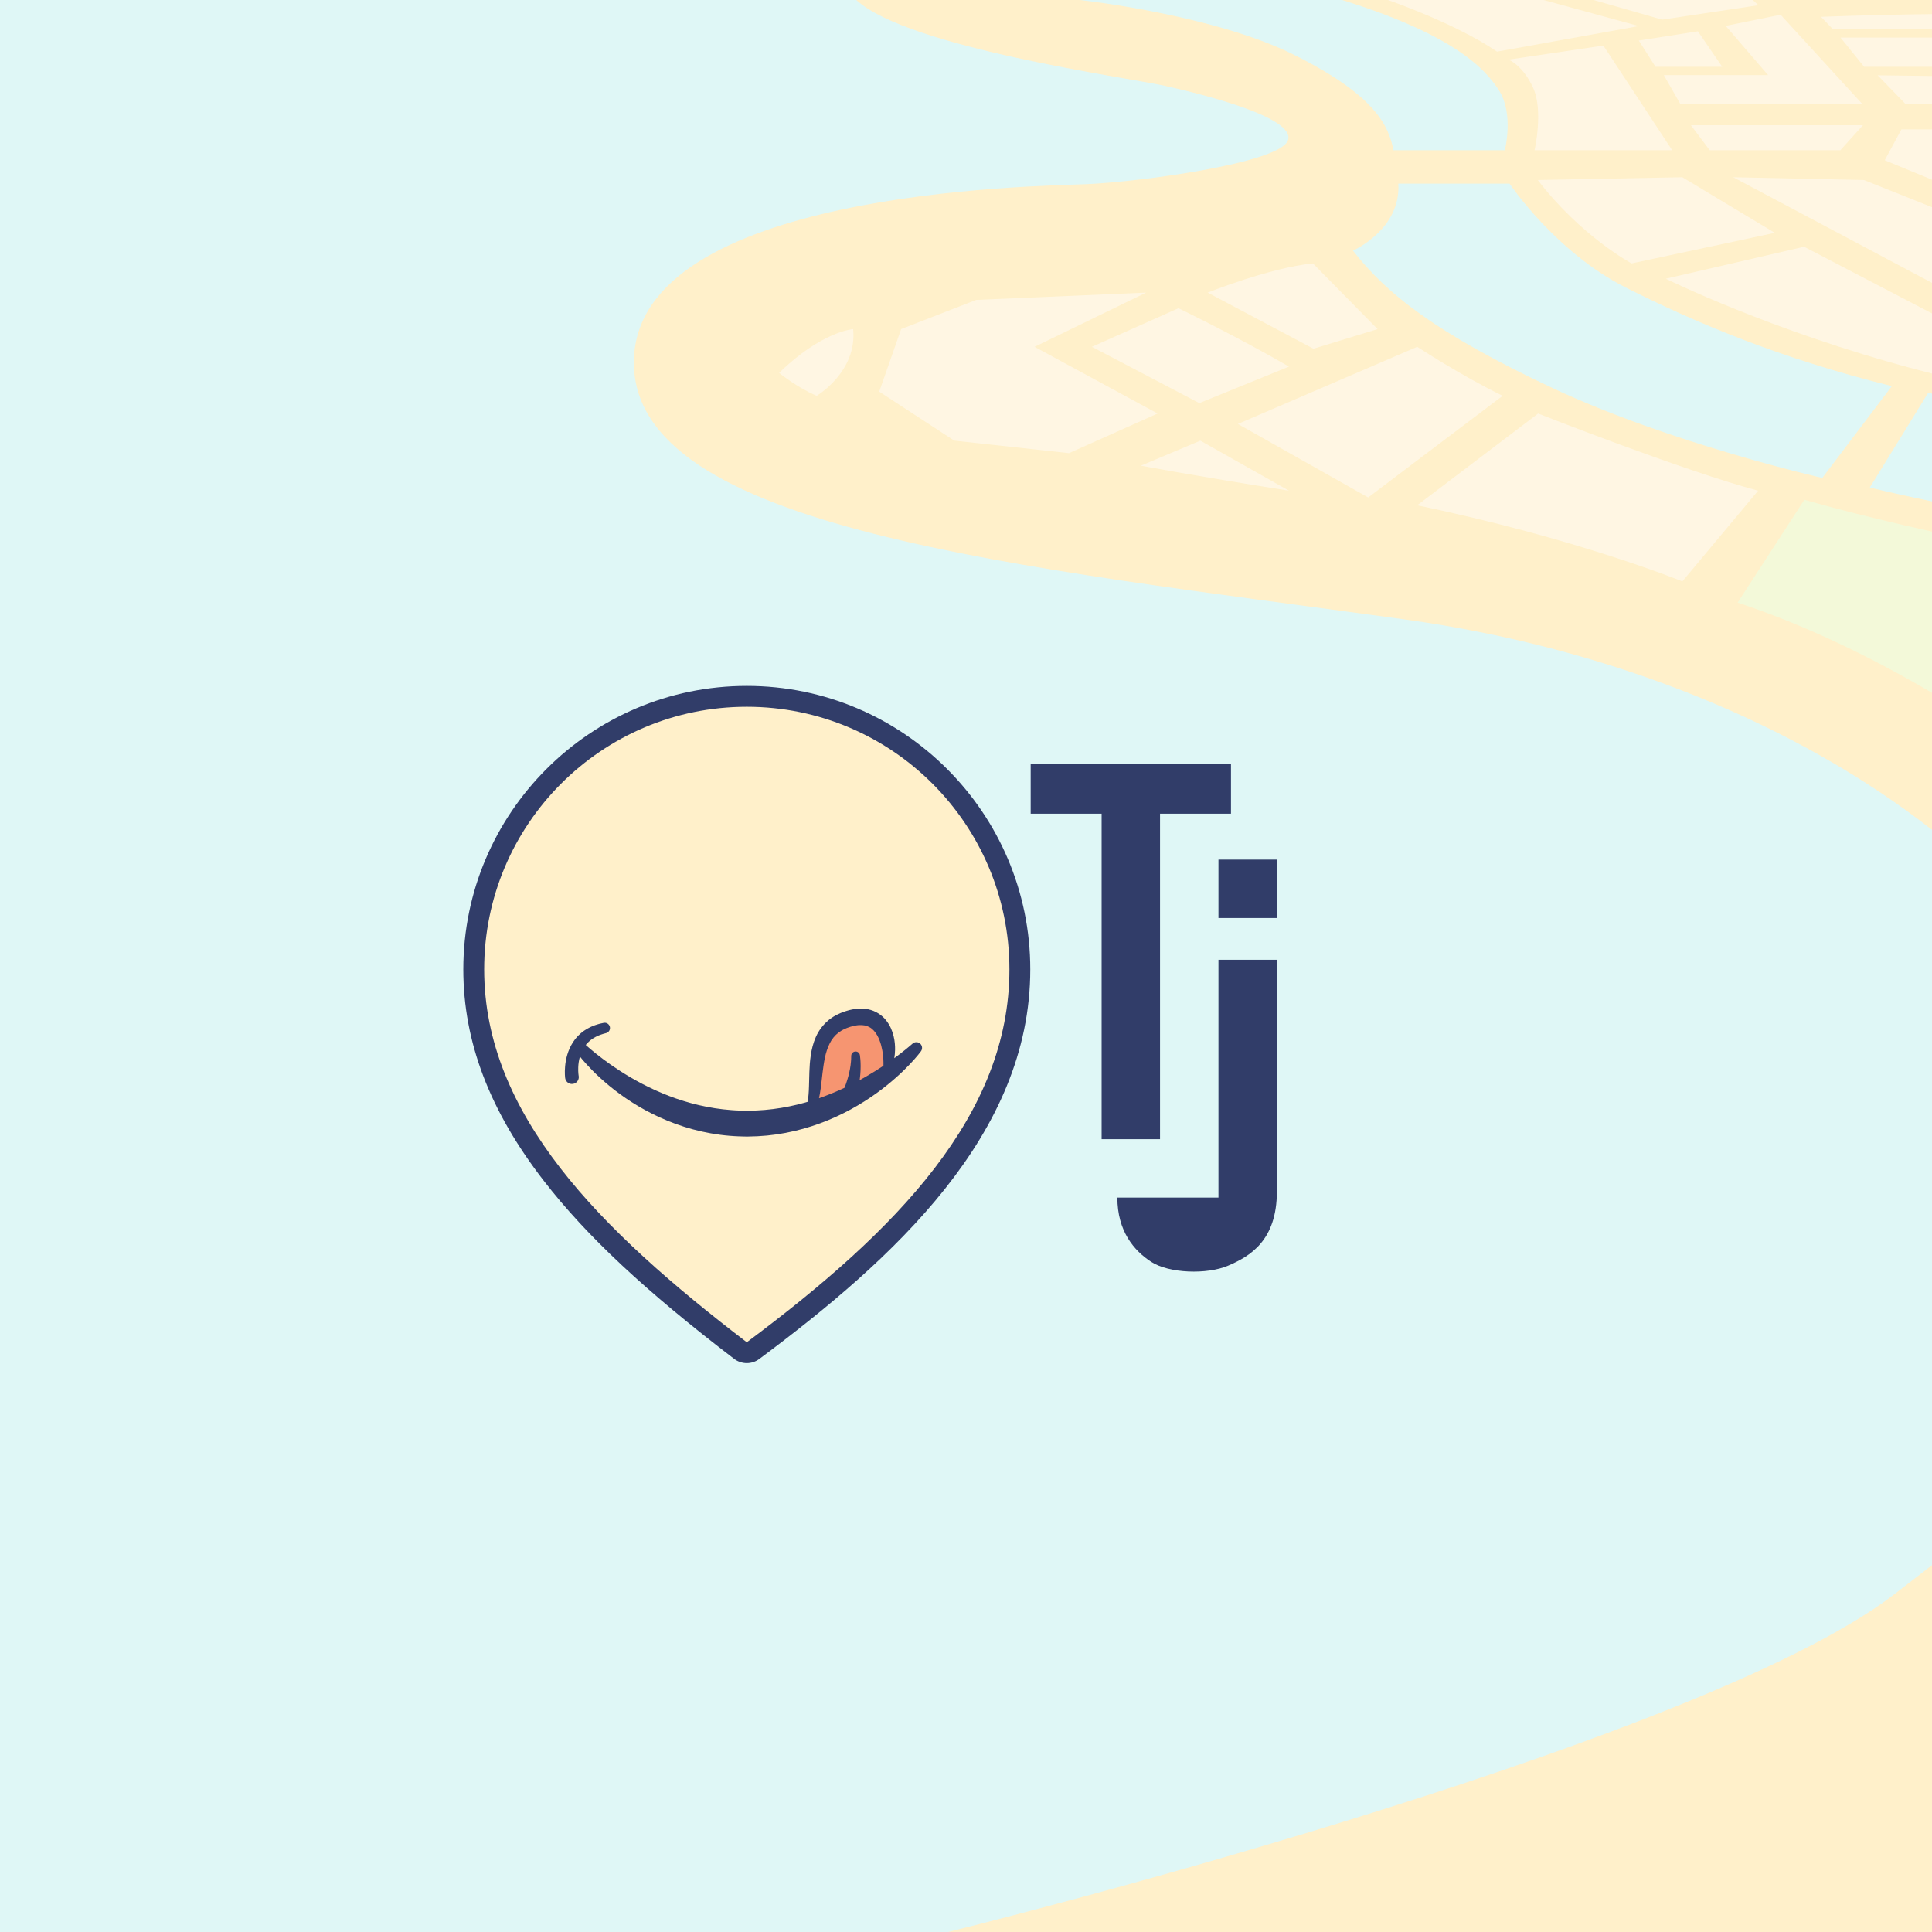
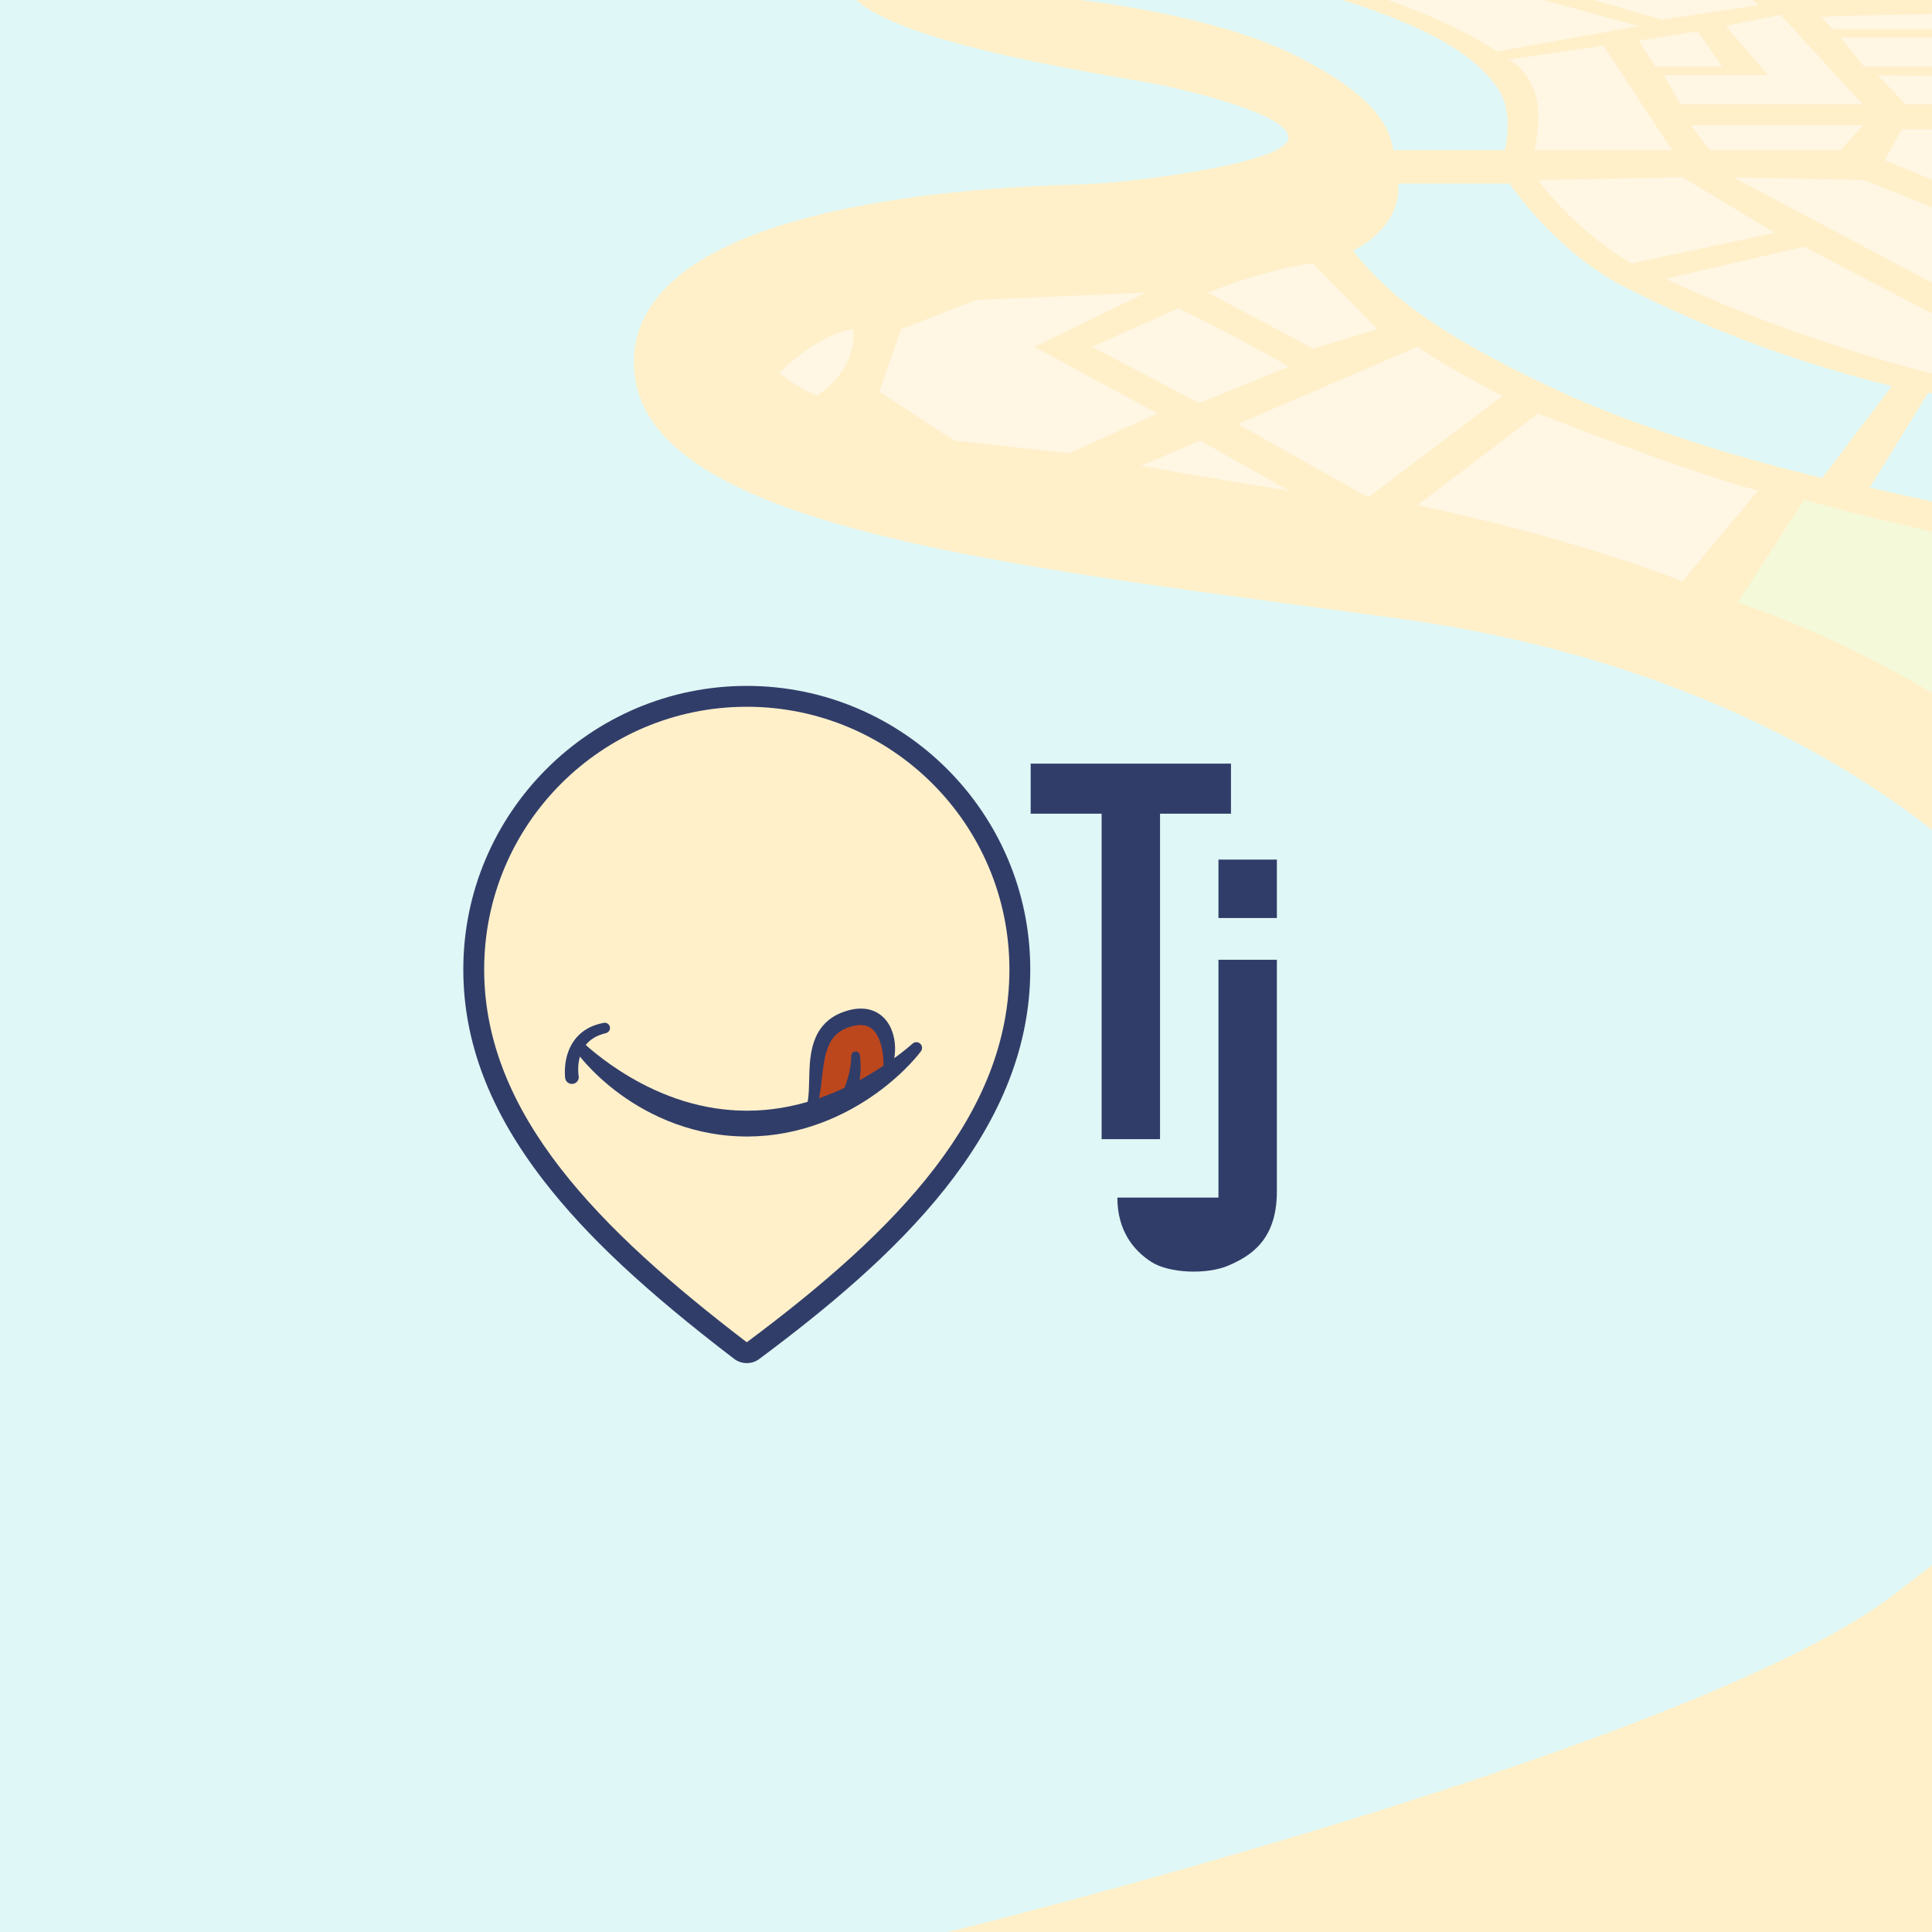
<svg xmlns="http://www.w3.org/2000/svg" version="1.1" id="Layer_1" x="0px" y="0px" width="463px" height="463px" viewBox="0 0 463 463" enable-background="new 0 0 463 463" xml:space="preserve">
  <rect fill-rule="evenodd" clip-rule="evenodd" fill="#DFF7F6" width="463" height="463" />
  <g id="Layer_2" display="none">
    <g display="inline">
      <g>
        <linearGradient id="SVGID_1_" gradientUnits="userSpaceOnUse" x1="-941.48" y1="452.701" x2="-903.394" y2="487.678" gradientTransform="matrix(1 0 0 1 1388 -328)">
          <stop offset="0" style="stop-color:#3978DB" />
          <stop offset="1" style="stop-color:#5C9CFF" />
        </linearGradient>
        <path fill="url(#SVGID_1_)" d="M489.812,139.87c0-13.223-10.721-23.942-23.942-23.942s-23.941,10.719-23.941,23.942     c0,19.625,23.941,37.308,23.941,37.308S489.812,159.496,489.812,139.87z" />
        <path fill="#226CE0" d="M487.276,140.578c0-11.822-9.584-21.405-21.406-21.405c-11.82,0-21.404,9.583-21.404,21.405     c0,17.546,21.404,33.354,21.404,33.354S487.276,158.124,487.276,140.578z" />
      </g>
      <radialGradient id="SVGID_2_" cx="-922.13" cy="1010.335" r="23.772" gradientTransform="matrix(1 0 0 0.4 1388 -213.8008)" gradientUnits="userSpaceOnUse">
        <stop offset="0" style="stop-color:#004F54;stop-opacity:0.2" />
        <stop offset="1" style="stop-color:#004C54;stop-opacity:0" />
      </radialGradient>
      <ellipse fill="url(#SVGID_2_)" cx="465.87" cy="190.333" rx="31.34" ry="12.163" />
      <path fill="#76FFE8" d="M477,134h-1c-0.732,0-1.41,0.378-2,0.723v-2.556c0-0.552-0.447-1.167-1-1.167h-15    c-0.553,0-1,0.614-1,1.167v21c0,0.552,0.447,0.833,1,0.833h15c0.553,0,1-0.281,1-0.833v-2.556c0.59,0.344,1.268,0.39,2,0.39h1    c2.205,0,4-1.628,4-3.833v-9C481,135.961,479.206,134,477,134z M472,151c0,0.552-0.447,1-1,1h-11c-0.553,0-1-0.448-1-1v-12    c0-0.552,0.447-1,1-1h11c0.553,0,1,0.448,1,1V151z M479,147c0,1.104-0.896,2-2,2h-1c-1.104,0-2-0.896-2-2v-9c0-1.104,0.896-2,2-2    h1c1.104,0,2,0.896,2,2V147z" />
    </g>
    <g display="inline">
      <g>
        <linearGradient id="SVGID_3_" gradientUnits="userSpaceOnUse" x1="-1128.07" y1="356.881" x2="-1103.179" y2="379.74" gradientTransform="matrix(1 0 0 1 1388 -328)">
          <stop offset="0" style="stop-color:#3978DB" />
          <stop offset="1" style="stop-color:#5C9CFF" />
        </linearGradient>
        <path fill="url(#SVGID_3_)" d="M288.223,38.795c0-8.642-7.006-15.647-15.646-15.647c-8.642,0-15.648,7.005-15.648,15.647     c0,12.827,15.648,24.383,15.648,24.383S288.223,51.622,288.223,38.795z" />
        <path fill="#226CE0" d="M286.564,39.258c0-7.726-6.266-13.989-13.989-13.989s-13.988,6.263-13.988,13.989     c0,11.467,13.988,21.799,13.988,21.799S286.564,50.725,286.564,39.258z" />
      </g>
      <radialGradient id="SVGID_4_" cx="-1115.13" cy="891.333" r="12.589" gradientTransform="matrix(1 0 0 0.4 1388 -285.2002)" gradientUnits="userSpaceOnUse">
        <stop offset="0" style="stop-color:#004F54;stop-opacity:0.2" />
        <stop offset="1" style="stop-color:#004C54;stop-opacity:0" />
      </radialGradient>
      <ellipse fill="url(#SVGID_4_)" cx="272.87" cy="71.333" rx="16.598" ry="6.441" />
      <g>
        <path fill="#76FFE8" d="M263.234,43.551c0.201-0.242,0.388-0.499,0.609-0.721c3.215-3.23,6.434-6.456,9.65-9.683     c0.049-0.051,0.08-0.119,0.131-0.198c0.559,0.883,0.916,1.771,1.086,2.732c0.326,1.833,0.043,3.572-0.877,5.188     c-0.902,1.583-2.225,2.697-3.932,3.343c-1.117,0.422-2.273,0.569-3.461,0.451c-1.15-0.115-2.217-0.487-3.209-1.077     C263.234,43.574,263.234,43.563,263.234,43.551z" />
        <path fill="#76FFE8" d="M269.965,50.245c-0.146-0.308-0.301-0.612-0.434-0.925c-0.459-1.074-0.66-2.196-0.629-3.365     c0.004-0.15,0.053-0.205,0.193-0.234c1.202-0.248,2.301-0.737,3.293-1.458c1.366-0.993,2.389-2.266,3.012-3.838     c0.209-0.526,0.338-1.084,0.496-1.629c0.024-0.09,0.041-0.145,0.153-0.15c1.572-0.068,3.029,0.309,4.373,1.125     c0.021,0.012,0.035,0.029,0.104,0.083c-0.07,0.046-0.14,0.078-0.188,0.127c-3.269,3.272-6.532,6.546-9.803,9.818     c-0.164,0.164-0.356,0.297-0.535,0.445C269.989,50.245,269.977,50.245,269.965,50.245z" />
        <path fill="#76FFE8" d="M281.663,37.864c-0.097,0.299-0.188,0.6-0.285,0.897c-0.012,0.038-0.037,0.072-0.065,0.121     c-1.595-1.028-3.334-1.52-5.248-1.459c0.047-1.907-0.435-3.65-1.478-5.243c0.279-0.178,0.57-0.273,0.877-0.327     c0.052-0.009,0.103-0.025,0.152-0.037c0.18,0,0.358,0,0.539,0c0.02,0.011,0.038,0.028,0.061,0.032     c0.972,0.176,1.636,0.723,1.988,1.646c0.021,0.056,0.09,0.109,0.147,0.132c0.724,0.277,1.224,0.776,1.502,1.5     c0.025,0.066,0.097,0.139,0.162,0.164c0.732,0.28,1.234,0.784,1.5,1.521c0.06,0.167,0.099,0.341,0.146,0.513     C281.663,37.504,281.663,37.684,281.663,37.864z" />
        <path fill="#76FFE8" d="M264.225,45.4c1.078,0.384,2.24,0.571,3.457,0.519c-0.029,1.235,0.162,2.414,0.601,3.577     C266.905,48.106,265.551,46.739,264.225,45.4z" />
      </g>
    </g>
    <g display="inline">
      <g>
        <g>
          <linearGradient id="SVGID_5_" gradientUnits="userSpaceOnUse" x1="-1077.622" y1="615.981" x2="-999.231" y2="687.973" gradientTransform="matrix(1 0 0 1 1388 -328)">
            <stop offset="0" style="stop-color:#3978DB" />
            <stop offset="1" style="stop-color:#5C9CFF" />
          </linearGradient>
          <path fill="url(#SVGID_5_)" d="M399.491,319.209c0-27.217-22.064-49.281-49.281-49.281c-27.219,0-49.281,22.064-49.281,49.281      c0,40.396,49.281,76.791,49.281,76.791S399.491,359.604,399.491,319.209z" />
          <path fill="#226CE0" d="M394.268,320.666c0-24.333-19.727-44.059-44.059-44.059s-44.059,19.726-44.059,44.059      c0,36.115,44.059,68.654,44.059,68.654S394.268,356.781,394.268,320.666z" />
        </g>
      </g>
      <radialGradient id="SVGID_6_" cx="-1038.13" cy="1236.33" r="40.733" gradientTransform="matrix(1 0 0 0.4 1388 -78.2002)" gradientUnits="userSpaceOnUse">
        <stop offset="0" style="stop-color:#004F54;stop-opacity:0.3" />
        <stop offset="1" style="stop-color:#004C54;stop-opacity:0" />
      </radialGradient>
      <ellipse fill="url(#SVGID_6_)" cx="349.87" cy="416.332" rx="53.703" ry="20.843" />
      <g>
        <path fill="#76FFE8" d="M371,304.971c0,1.358-1.762,5.029-3.123,5.029H334.2c-1.359,0-4.199-3.671-4.199-5.029v-0.824     c0-2.465,2.41-4.004,5.799-4.927c8.133-2.22,20.648-2.702,29.511,0c2.668,0.814,5.69,2.259,5.69,4.927L371,304.971L371,304.971z" />
        <path fill="#76FFE8" d="M330,333.062c0-1.363,2.84-5.062,4.199-5.062h33.678c1.361,0,3.123,3.698,3.123,5.062v0.817     c0,2.468-1.871,4.004-5.254,4.931c-8.137,2.221-20.924,2.701-29.783,0c-2.67-0.812-5.963-2.262-5.963-4.931V333.062z" />
        <rect x="330" y="321" fill="#76FFE8" width="41" height="5" />
        <g>
          <path fill="#76FFE8" d="M331.133,319.448c-0.354,0-0.709-0.138-0.977-0.407c-0.539-0.537-0.539-1.41,0-1.95      c2.557-2.556,5.738-5.737,10.268-2.567c3.375,2.359,6.646,2.562,10.014,0.613c4.246-2.467,7.082-3.084,11.693,0.053      c3.266,2.221,4.258,1.539,6.658-0.761c0.549-0.525,1.424-0.509,1.949,0.04c0.526,0.553,0.506,1.426-0.039,1.95      c-3.213,3.076-5.66,4.085-10.121,1.051c-3.279-2.232-4.834-2.223-8.76,0.052c-4.269,2.473-8.754,2.218-12.976-0.733      c-2.396-1.683-3.819-0.66-6.737,2.255C331.836,319.311,331.483,319.448,331.133,319.448z" />
        </g>
      </g>
    </g>
  </g>
  <path fill="#FFF0CA" d="M205.214,0c12.493,11.449,64.961,18.571,73.955,20.57c8.995,1.998,31.481,7.578,29.483,13.075  c-1.999,5.497-35.979,9.996-48.472,10.495c-12.492,0.5-107.604,1.668-108.271,42.311c-0.666,40.643,92.613,49.312,184.557,61.971  C386.979,155.376,431.252,174,463,198.871V0H205.214z" />
  <path fill="#DFF7F6" d="M389.573,68.888C372.751,60.393,361.757,44,361.757,44h-26.65c0.666,11-10.869,16.06-10.869,16.06  c7.955,10.244,19.779,19.782,48.014,33.024c28.234,13.243,64.461,21.453,64.461,21.453l16.658-22.001  C426.552,85.872,406.396,77.383,389.573,68.888z" />
  <path fill="#DFF7F6" d="M462.105,94.107l-14.014,22.736c3.408,0.825,8.553,1.983,14.908,3.318v-25.81  C462.418,94.196,462.105,94.107,462.105,94.107z" />
  <path fill="#DFF7F6" d="M333.94,36h26.693c0,0,2.186-8.568-1.312-14.189C355.823,16.188,347.89,8.178,321.655,0h-62.837  c0,0,31.865,3.445,51.245,13.106C329.444,22.769,332.774,30,333.94,36z" />
  <path fill="#FFF0CA" d="M454.066,381.992C406.094,418.971,227.201,463,227.201,463H463v-87.916  C460.127,377.319,457.15,379.616,454.066,381.992z" />
  <path fill="#F3F9D9" d="M432.414,119.76l-15.992,24.651c16.574,5.493,32.422,13.301,46.578,21.622v-38.636  C443.535,123.064,432.414,119.76,432.414,119.76z" />
  <path fill="#FFF6E3" d="M339.628,121.092c38.477,7.995,63.543,18.239,63.543,18.239l18.158-21.737  c-17.924-4.777-52.717-18.489-52.717-18.489L339.628,121.092z" />
  <path fill="#FFF6E3" d="M339.628,83.115l-42.974,18.488l31.231,17.615l32.23-24.361C350.235,90.067,339.628,83.115,339.628,83.115z" />
  <path fill="#FFF6E3" d="M273.417,111.597c0,0,11.743,2.249,35.479,5.997l-21.236-11.993L273.417,111.597z" />
  <polygon fill="#FFF6E3" points="247.933,83.115 274.666,70.122 233.941,71.871 215.952,78.866 210.705,93.857 228.693,105.601   256.178,108.599 277.416,99.104 " />
  <path fill="#FFF6E3" d="M186.718,89.36c0,0,4.249,3.498,8.995,5.497c0,0,9.744-5.746,8.745-15.991  C204.458,78.866,196.963,79.366,186.718,89.36z" />
  <path fill="#FFF6E3" d="M287.408,96.606l21.487-8.745c-11.991-6.996-26.483-13.993-26.483-13.993l-20.738,9.246L287.408,96.606z" />
  <path fill="#FFF6E3" d="M330.134,78.866l-15.492-15.74c-10.243,1-25.233,6.996-25.233,6.996l25.36,13.451L330.134,78.866z" />
  <path fill="#FFF6E3" d="M432.352,59.128l-33.146,7.662c0,0,25.152,12.492,59.965,21.737c1.279,0.34,2.557,0.668,3.83,0.99V75.112  L432.352,59.128z" />
  <path fill="#FFF6E3" d="M391.013,63.126l34.314-7.329l-22.156-13.325l-34.645,0.666C378.853,56.63,391.013,63.126,391.013,63.126z" />
  <path fill="#FFF6E3" d="M400.733,36l-16.49-25.081l-22.736,3.367c0,0,3.414,1.279,5.914,6.776C369.919,26.559,367.753,36,367.753,36  H400.733z" />
  <path fill="#FFF6E3" d="M392.739,6.245L369.919,0h-37.311c0,0,16.156,5.538,26.15,12.368L392.739,6.245z" />
  <polygon fill="#FFF6E3" points="406.896,7.494 392.739,9.713 396.737,16 412.728,16 " />
  <polygon fill="#FFF6E3" points="413.56,6.198 423.722,18 398.735,18 402.733,25 446.374,25 426.72,3.529 " />
  <polygon fill="#FFF6E3" points="421.388,1.248 420.056,0 381.911,0 398.319,4.704 " />
  <polygon fill="#FFF6E3" points="446.456,30 405.231,30 409.729,36 441.042,36 " />
  <polygon fill="#FFF6E3" points="446.678,43.138 415.363,42.472 463,67.791 463,49.647 " />
  <polygon fill="#FFF6E3" points="455.672,31 451.674,38.402 463,43.064 463,31 " />
  <path fill="#FFF6E3" d="M436.41,4.034L439.242,7H463V3.376C447.604,3.559,436.41,4.034,436.41,4.034z" />
  <polygon fill="#FFF6E3" points="449.986,18.042 456.73,25 463,25 463,18.206 " />
  <polygon fill="#FFF6E3" points="441.074,9 446.736,16 463,16 463,9 " />
  <g>
    <g>
      <path fill="#FFF0CA" d="M178.966,324.17c-0.535,0-1.07-0.171-1.518-0.514c-33.198-25.372-63.918-53.999-63.918-91.345    c0-36.082,29.354-65.436,65.436-65.436c36.082,0,65.437,29.354,65.437,65.436c0,38.539-32.324,67.812-63.944,91.363    C180.017,324.005,179.491,324.17,178.966,324.17z" />
      <path fill="#313D69" d="M178.966,169.375c34.759,0,62.937,28.177,62.937,62.936s-26.779,62.426-62.937,89.358    c-35.239-26.933-62.936-54.6-62.936-89.358S144.208,169.375,178.966,169.375 M178.966,164.375    c-37.46,0-67.936,30.476-67.936,67.936c0,17.33,6.313,33.906,19.3,50.676c10.244,13.227,24.307,26.382,45.6,42.655    c0.896,0.685,1.966,1.027,3.036,1.027c1.05,0,2.1-0.33,2.987-0.99c32.117-23.923,64.95-53.724,64.95-93.368    C246.903,194.852,216.427,164.375,178.966,164.375L178.966,164.375z" />
    </g>
  </g>
  <g>
    <g>
      <g>
        <g>
          <path fill="#313D69" d="M220.689,251.95c0,0-0.06,0.079-0.179,0.235c-0.111,0.145-0.275,0.358-0.497,0.627      c-0.447,0.531-1.093,1.312-1.986,2.237c-0.885,0.927-1.986,2.034-3.332,3.213c-1.339,1.185-2.901,2.474-4.701,3.762      c-3.587,2.576-8.116,5.204-13.385,7.146c-2.629,0.974-5.437,1.771-8.35,2.321c-0.731,0.123-1.465,0.244-2.201,0.368      c-0.742,0.089-1.486,0.179-2.231,0.269c-0.772,0.057-1.543,0.11-2.317,0.168c-0.741,0.035-1.429,0.041-2.146,0.065l-0.266,0.007      l-0.138,0.003l-0.07-0.003l-0.142-0.004l-0.566-0.014l-1.131-0.03c-0.754-0.011-1.504-0.096-2.254-0.139      c-1.499-0.122-2.984-0.322-4.444-0.581c-2.924-0.511-5.745-1.293-8.387-2.248c-2.644-0.956-5.107-2.1-7.351-3.322      c-2.245-1.228-4.27-2.541-6.061-3.846c-1.793-1.306-3.344-2.613-4.668-3.822c-1.332-1.2-2.415-2.326-3.285-3.276      c-0.681-0.734-1.214-1.379-1.623-1.885c-0.256,0.894-0.377,1.787-0.403,2.534c-0.03,0.649,0.003,1.192,0.034,1.561      c0.018,0.183,0.034,0.324,0.047,0.412c0.012,0.079,0.02,0.122,0.02,0.122l0.006,0.041c0.142,0.896-0.467,1.735-1.361,1.876      c-0.894,0.143-1.735-0.469-1.877-1.359c-0.003-0.028-0.008-0.058-0.01-0.084c0,0-0.009-0.079-0.024-0.228      c-0.014-0.141-0.027-0.333-0.038-0.578c-0.017-0.486-0.024-1.168,0.053-1.983c0.075-0.812,0.226-1.765,0.525-2.761      c0.146-0.499,0.334-1.007,0.56-1.513c0.227-0.504,0.498-1.004,0.807-1.479c0.152-0.239,0.326-0.468,0.492-0.696      c0.185-0.217,0.354-0.445,0.551-0.646c0.195-0.202,0.383-0.409,0.593-0.587c0.202-0.188,0.406-0.365,0.621-0.522      c0.105-0.08,0.21-0.162,0.313-0.241c0.109-0.071,0.216-0.142,0.322-0.213c0.211-0.144,0.422-0.274,0.635-0.385      c0.417-0.245,0.833-0.42,1.211-0.589c0.386-0.139,0.735-0.289,1.056-0.37c0.317-0.091,0.593-0.184,0.823-0.226      c0.458-0.101,0.72-0.158,0.72-0.158c0.681-0.148,1.352,0.282,1.5,0.961c0.144,0.657-0.254,1.31-0.897,1.484l-0.088,0.024      c0,0-0.213,0.058-0.587,0.158c-0.19,0.043-0.404,0.131-0.656,0.216c-0.257,0.076-0.519,0.211-0.818,0.331      c-0.282,0.147-0.598,0.293-0.896,0.492c-0.157,0.09-0.308,0.195-0.456,0.309c-0.075,0.055-0.152,0.108-0.229,0.166      c-0.072,0.062-0.145,0.125-0.218,0.188c-0.151,0.121-0.292,0.256-0.428,0.396c-0.146,0.134-0.271,0.292-0.403,0.442      c-0.037,0.037-0.068,0.083-0.101,0.125c0.112,0.101,0.248,0.223,0.424,0.379c0.477,0.429,1.208,1.034,2.146,1.794      c0.941,0.754,2.117,1.633,3.484,2.604c1.374,0.96,2.962,1.986,4.732,3.022c3.538,2.07,7.846,4.144,12.661,5.627      c2.405,0.748,4.935,1.337,7.528,1.741c1.296,0.204,2.614,0.342,3.935,0.446c0.663,0.034,1.325,0.108,1.991,0.109l0.998,0.019      l0.5,0.011l0.124,0.003l0.052,0.001h0.006l0.266-0.006c0.703-0.02,1.438-0.021,2.112-0.049c0.643-0.044,1.285-0.086,1.925-0.128      c0.661-0.071,1.32-0.14,1.978-0.208c0.655-0.096,1.308-0.189,1.958-0.283c0.646-0.12,1.292-0.24,1.933-0.358      c0.639-0.141,1.272-0.281,1.904-0.421c0.627-0.163,1.249-0.325,1.867-0.487c0.217-0.064,0.429-0.128,0.645-0.19      c0.18-0.97,0.287-2.226,0.326-3.714c0.029-1.067,0.06-2.224,0.093-3.446c0.042-1.249,0.122-2.592,0.338-4.01      c0.211-1.411,0.561-2.924,1.234-4.414c0.657-1.488,1.729-2.927,3.073-4.027c0.342-0.263,0.691-0.522,1.054-0.753l0.553-0.322      c0.184-0.11,0.372-0.205,0.565-0.288l0.572-0.261l0.143-0.064l0.186-0.072l0.249-0.092l0.497-0.184      c0.176-0.062,0.402-0.126,0.601-0.187c0.413-0.133,0.814-0.22,1.215-0.301c0.399-0.087,0.824-0.128,1.238-0.177      c0.845-0.063,1.719-0.028,2.585,0.142c0.866,0.184,1.71,0.527,2.446,0.991c0.734,0.469,1.368,1.045,1.85,1.669      c0.987,1.245,1.495,2.573,1.787,3.771c0.297,1.202,0.366,2.304,0.351,3.266c-0.012,0.76-0.092,1.431-0.189,2.013      c0.52-0.378,0.997-0.736,1.425-1.067c0.952-0.744,1.697-1.336,2.182-1.757c0.473-0.406,0.726-0.622,0.726-0.622l0.065-0.057      c0.574-0.494,1.438-0.429,1.929,0.145C221.067,250.729,221.073,251.449,220.689,251.95z" />
        </g>
      </g>
      <g>
-         <path fill="#F69571" d="M211.69,253.82c-0.026-0.571-0.102-1.262-0.238-2.032c-0.141-0.768-0.339-1.621-0.67-2.464     c-0.32-0.845-0.771-1.68-1.358-2.322c-0.293-0.324-0.614-0.596-0.976-0.799c-0.358-0.207-0.747-0.368-1.191-0.459     c-0.446-0.087-0.937-0.116-1.465-0.082c-0.268,0.035-0.536,0.051-0.816,0.113c-0.28,0.057-0.563,0.111-0.82,0.19     c-0.136,0.04-0.252,0.062-0.41,0.113l-0.5,0.175l-0.25,0.087l-0.057,0.021l-0.006,0.003l-0.099,0.043l-0.399,0.174     c-0.277,0.101-0.502,0.269-0.763,0.392c-0.244,0.145-0.472,0.305-0.704,0.464c-0.88,0.68-1.61,1.547-2.126,2.607     c-0.522,1.052-0.912,2.228-1.16,3.444c-0.251,1.215-0.417,2.447-0.566,3.643c-0.146,1.192-0.248,2.353-0.399,3.438     c-0.127,0.931-0.266,1.808-0.443,2.614c2.155-0.748,4.195-1.596,6.105-2.494c0.121-0.309,0.246-0.642,0.374-0.995     c0.187-0.551,0.38-1.143,0.538-1.743c0.082-0.299,0.16-0.6,0.223-0.896c0.071-0.298,0.131-0.592,0.179-0.876     c0.057-0.287,0.1-0.563,0.133-0.827c0.035-0.262,0.073-0.513,0.086-0.742c0.02-0.229,0.039-0.441,0.055-0.628     c0.005-0.187,0.01-0.35,0.013-0.483c0.009-0.27,0.013-0.424,0.013-0.424l0.002-0.074c0.017-0.576,0.5-1.03,1.078-1.011     c0.528,0.013,0.952,0.419,1.007,0.93c0,0,0.02,0.172,0.054,0.478c0.016,0.152,0.037,0.338,0.059,0.551     c0.012,0.213,0.025,0.453,0.039,0.715c0.019,0.262,0.018,0.545,0.018,0.846c0.005,0.3,0,0.616-0.019,0.941     c-0.01,0.328-0.031,0.665-0.063,1.006c-0.024,0.342-0.064,0.687-0.109,1.031c-0.015,0.124-0.036,0.246-0.053,0.369     c0.488-0.266,0.965-0.532,1.426-0.797c1.576-0.909,3.004-1.801,4.276-2.65c0.003-0.071,0.006-0.154,0.01-0.258     C211.714,254.839,211.733,254.394,211.69,253.82z" />
+         <path fill="#bd471d" d="M211.69,253.82c-0.026-0.571-0.102-1.262-0.238-2.032c-0.141-0.768-0.339-1.621-0.67-2.464     c-0.32-0.845-0.771-1.68-1.358-2.322c-0.293-0.324-0.614-0.596-0.976-0.799c-0.358-0.207-0.747-0.368-1.191-0.459     c-0.446-0.087-0.937-0.116-1.465-0.082c-0.268,0.035-0.536,0.051-0.816,0.113c-0.28,0.057-0.563,0.111-0.82,0.19     c-0.136,0.04-0.252,0.062-0.41,0.113l-0.5,0.175l-0.25,0.087l-0.057,0.021l-0.006,0.003l-0.099,0.043l-0.399,0.174     c-0.277,0.101-0.502,0.269-0.763,0.392c-0.244,0.145-0.472,0.305-0.704,0.464c-0.88,0.68-1.61,1.547-2.126,2.607     c-0.522,1.052-0.912,2.228-1.16,3.444c-0.251,1.215-0.417,2.447-0.566,3.643c-0.146,1.192-0.248,2.353-0.399,3.438     c-0.127,0.931-0.266,1.808-0.443,2.614c2.155-0.748,4.195-1.596,6.105-2.494c0.121-0.309,0.246-0.642,0.374-0.995     c0.187-0.551,0.38-1.143,0.538-1.743c0.082-0.299,0.16-0.6,0.223-0.896c0.071-0.298,0.131-0.592,0.179-0.876     c0.057-0.287,0.1-0.563,0.133-0.827c0.035-0.262,0.073-0.513,0.086-0.742c0.02-0.229,0.039-0.441,0.055-0.628     c0.005-0.187,0.01-0.35,0.013-0.483c0.009-0.27,0.013-0.424,0.013-0.424l0.002-0.074c0.017-0.576,0.5-1.03,1.078-1.011     c0.528,0.013,0.952,0.419,1.007,0.93c0,0,0.02,0.172,0.054,0.478c0.016,0.152,0.037,0.338,0.059,0.551     c0.012,0.213,0.025,0.453,0.039,0.715c0.019,0.262,0.018,0.545,0.018,0.846c0.005,0.3,0,0.616-0.019,0.941     c-0.01,0.328-0.031,0.665-0.063,1.006c-0.024,0.342-0.064,0.687-0.109,1.031c-0.015,0.124-0.036,0.246-0.053,0.369     c0.488-0.266,0.965-0.532,1.426-0.797c1.576-0.909,3.004-1.801,4.276-2.65c0.003-0.071,0.006-0.154,0.01-0.258     C211.714,254.839,211.733,254.394,211.69,253.82z" />
      </g>
    </g>
    <polygon fill="#313D69" points="247,183 295,183 295,195 278,195 278,273 264,273 264,195 247,195  " />
    <path fill="#313D69" d="M292,230h14c0,0,0,50.213,0,55.539c0,11.82-6.514,15.547-11.639,17.757   c-5.127,2.212-14.198,1.851-18.417-0.861c-4.224-2.714-8.17-7.435-8.17-15.435H292V230z" />
    <rect x="292" y="206" fill="#313D69" width="14" height="14" />
  </g>
</svg>
